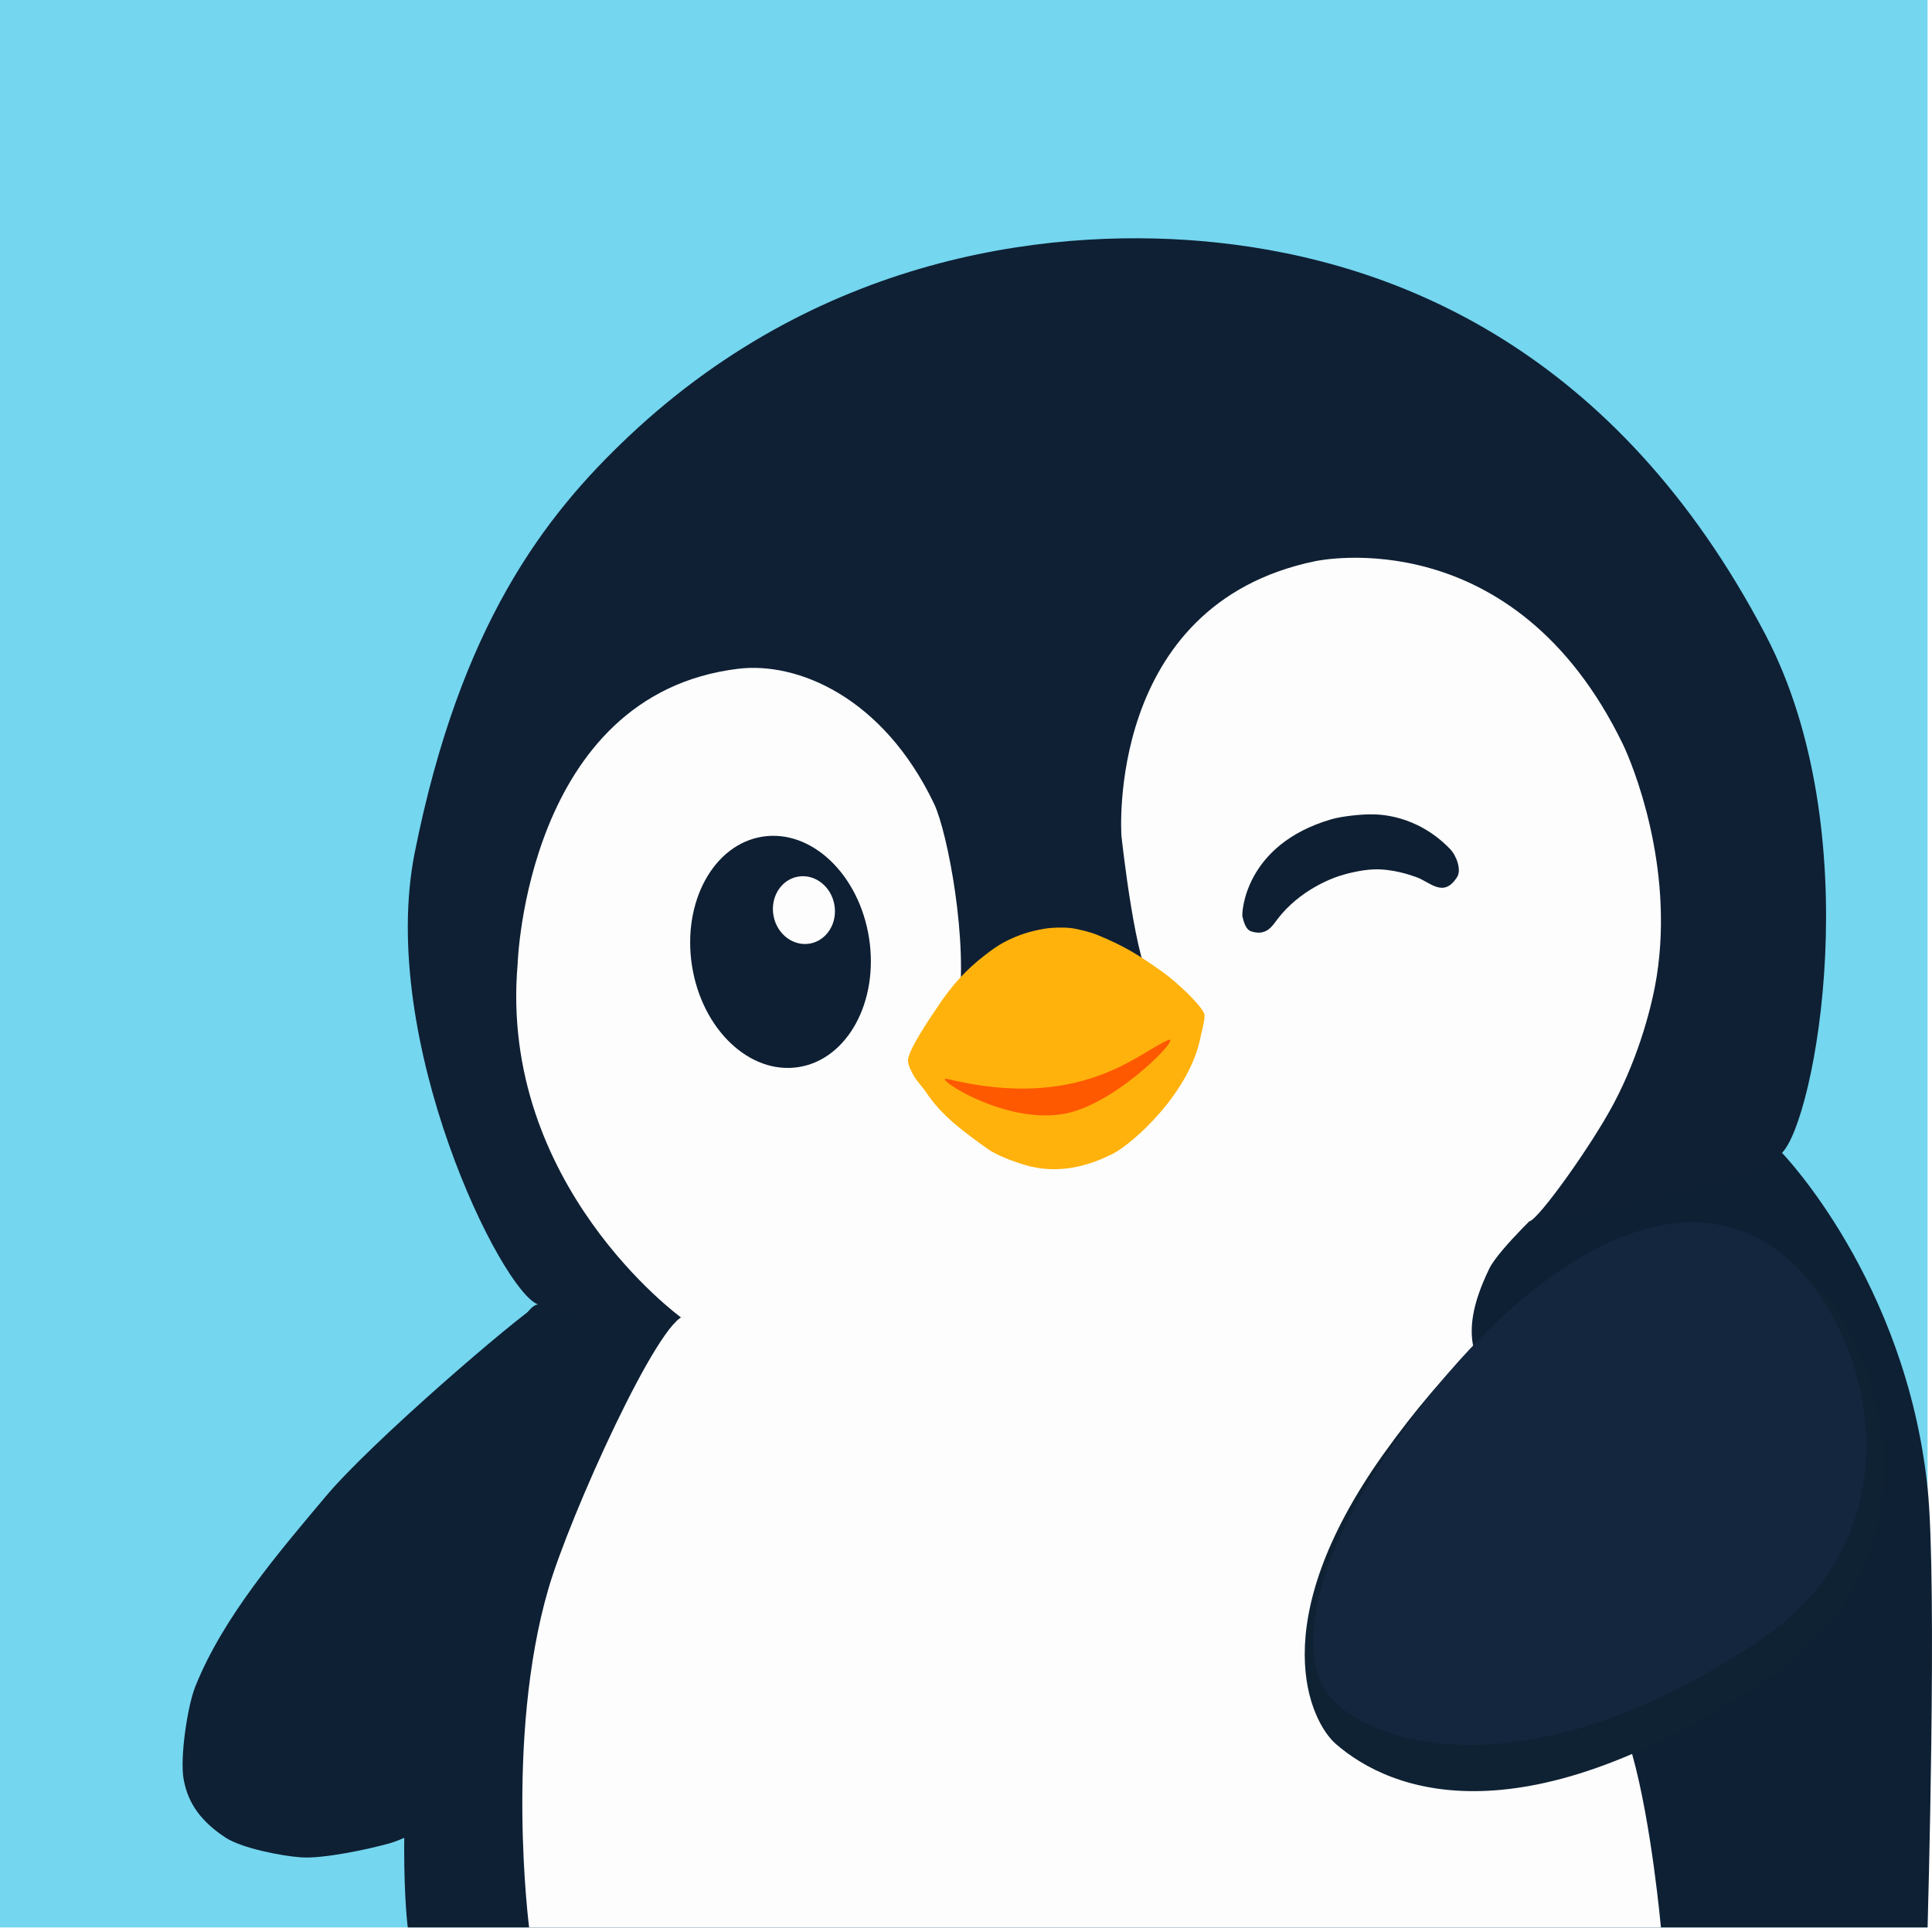
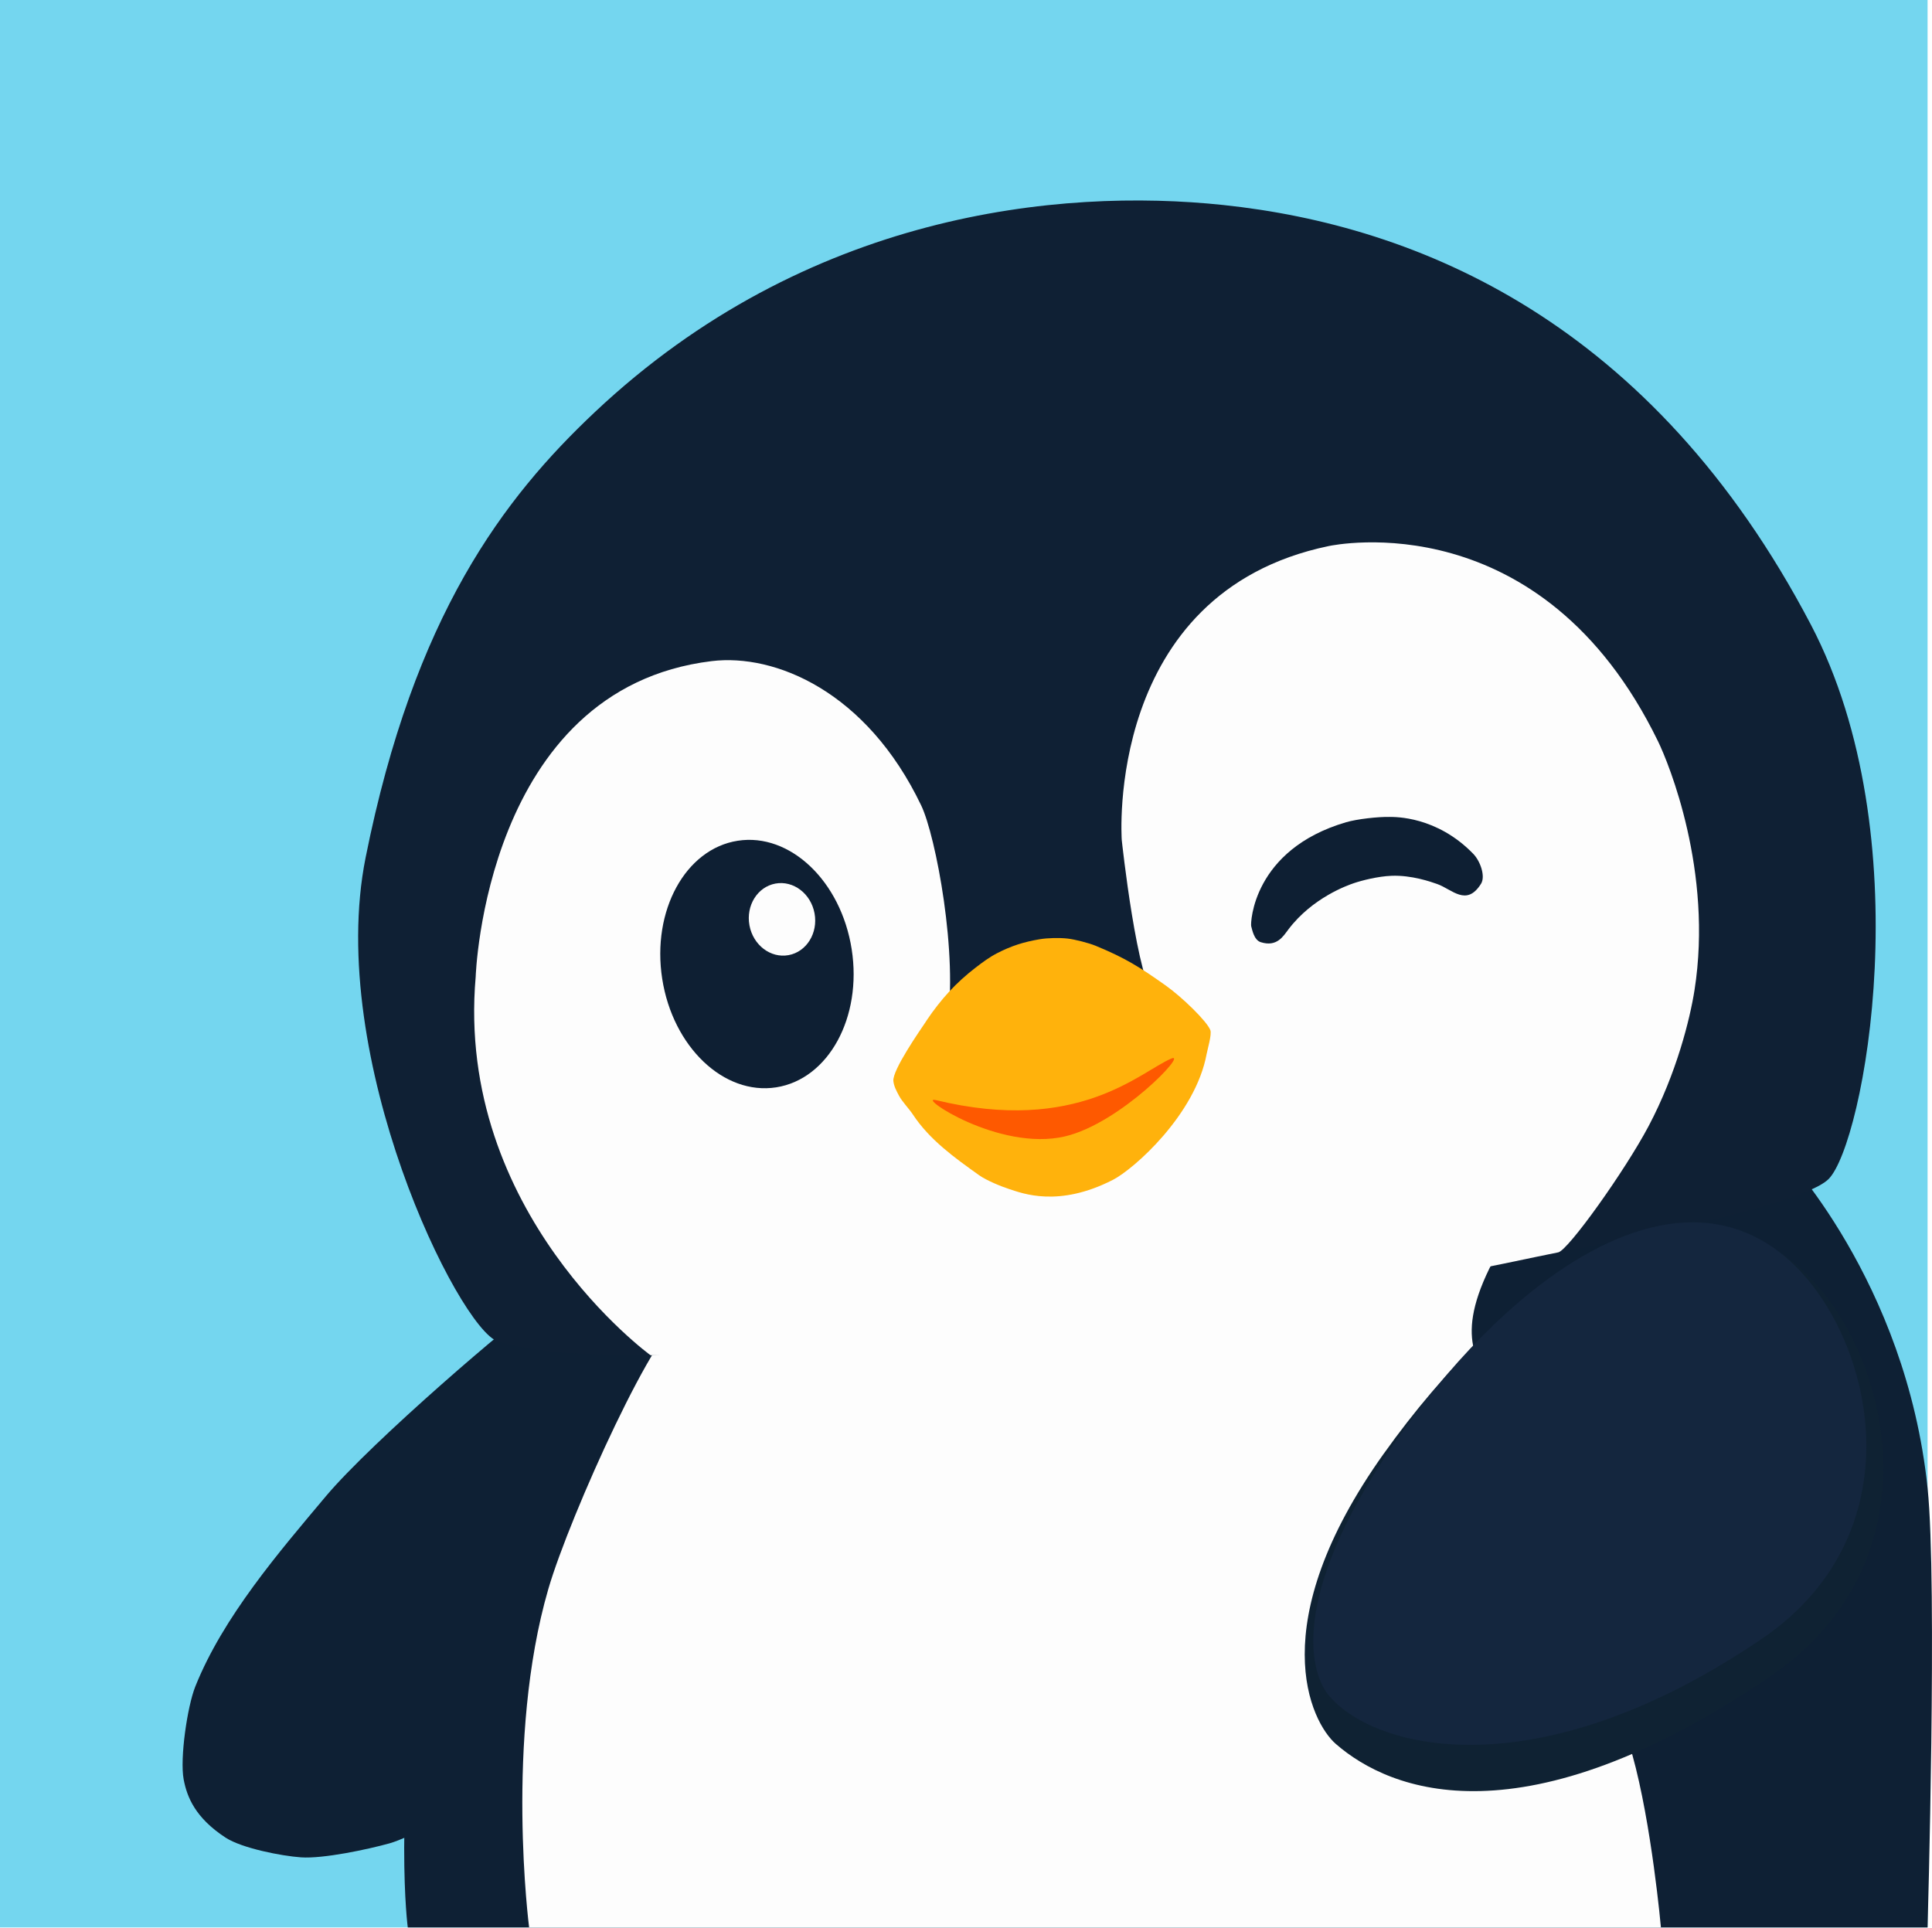
<svg xmlns="http://www.w3.org/2000/svg" version="1.1" viewBox="0 0 628.47 627.03">
  <defs>
    <style>
      .st0 {
        fill: #0f2233;
      }

      .st1 {
        fill: #ffb20c;
      }

      .st2 {
        fill: #0e1f33;
      }

      .st3 {
        fill: #0e2034;
      }

      .st4 {
        fill: #74d6ef;
      }

      .st5 {
        fill: #0f2034;
      }

      .st6 {
        fill: #fe5900;
      }

      .st7 {
        fill: #14263e;
      }

      .st8 {
        fill: #fdfdfd;
      }
    </style>
  </defs>
  <g id="background">
    <rect class="st4" width="627.03" height="627.03" />
  </g>
  <g id="right_hand">
    <path class="st3" d="M175.11,424.4c-7.18,4.31-54.12,44.49-69.21,62.48s-33.3,39.1-42.37,61.78c-2.59,6.48-5.07,23.38-3.78,30.24,1.08,5.72,3.78,12.47,13.61,18.9,5.31,3.47,18.23,5.99,24.57,6.43,7.25.5,21.72-2.6,28.72-4.54,3.42-.94,9.95-3.99,12.85-6.05,14.34-10.17,37.02-37.67,48-51.4,8.39-10.5,22.7-33.37,29.48-44.98,4.15-7.11,11.59-22.4,12.09-30.61.47-7.58-5.87-22.71-10.96-28.35-7.57-8.38-33.31-19.7-43-13.89Z" />
  </g>
  <g id="stomach">
    <g>
      <path class="st3" d="M175.11,424.4c-7.19-.81-32.15,59.91-37.57,98.8-9.64,69.17-4.89,103.83-4.89,103.83h494.38s3.23-111.94,0-142.95c-7.03-67.46-47.36-109.04-47.36-109.04,0,0-266.51,64.82-404.57,49.36Z" />
      <path class="st8" d="M222.96,428.07c-8.31.09-37.66,65.02-44.6,88.89-14.17,48.76-6.24,110.07-6.24,110.07h368.17s-3-33.61-9.31-56.21c-6.8-24.38-28.35-86.17-44.22-117.35-4.64-9.11-14.17-16.44-2.27-40.82,3.08-6.31,18.71-20.92,18.71-20.92,0,0-176.31,35.2-280.26,36.34Z" />
    </g>
  </g>
-   <g id="head">
+   <g id="head" transform="translate(363.4 253.1) scale(1.07) translate(-363.4 -253.1)">
    <g>
      <path class="st5" d="M175.11,424.4c55.84,18.61,384.93-29.71,404.57-49.36,10.77-10.77,28.44-104.04-5.39-168.59-48.35-92.27-119.62-121.32-178.58-127.56-50.01-5.29-126.78,2.41-191.06,62.93-27.74,26.12-54.99,61.8-69.73,135.5-12.19,60.97,28.28,143.11,40.19,147.08Z" />
      <path class="st8" d="M221.52,428.58s-59.41-43.15-53.13-115.07h0s2.79-87.58,71.75-95.95c19.2-2.33,47.07,9.13,63.7,43.9,4.42,9.23,11.34,45.63,7.8,67.02-.97,5.88,68.72-4.32,63.64-8.06-5.75-4.22-10.48-48.5-10.48-48.5,0,0-5.4-75.09,62.87-89.33,1.96-.41,64.77-13.35,100.16,59.34,3.24,6.65,16.77,39.57,11.1,75.65-1.37,8.74-5.45,25.29-13.98,41.4-7.2,13.59-24.47,37.77-27.46,38.34-11.36,2.14-68.46,15.64-145.06,22.63-91.32,8.33-107.48,9.15-130.91,8.64Z" />
    </g>
  </g>
-   <g id="right_eye">
+   <g id="right_eye" transform="translate(363.4 253.1) scale(1.07) translate(-363.4 -253.1)">
    <g>
      <ellipse class="st2" cx="253.88" cy="309.68" rx="29.15" ry="37.94" transform="translate(-44.65 42.78) rotate(-8.86)" />
      <ellipse class="st8" cx="261.51" cy="296.07" rx="10.06" ry="11.06" transform="translate(-49.19 52.13) rotate(-10.41)" />
    </g>
  </g>
-   <g id="left_eye">
+   <g id="left_eye" transform="translate(363.4 253.1) scale(1.07) translate(-363.4 -253.1)">
    <path class="st2" d="M433.03,266.54c3.35-.98,9.73-1.68,13.23-1.61,1.56.03,14.27-.28,25.42,11.24,2.15,2.22,3.75,6.84,2.35,9.08-4.43,7.08-8.78,1.69-13.31.09-1.97-.7-7.79-2.74-13.88-2.51-4.17.15-9.15,1.45-11.44,2.23-1.83.62-12.57,4.35-19.94,14.08-1.55,2.04-3.48,5.44-8.41,3.87-2.08-.66-2.61-3.89-2.9-4.89-.23-.84.44-23.26,28.88-31.58Z" />
  </g>
-   <g id="mouth">
+   <g id="mouth" transform="translate(363.4 253.1) scale(1.07) translate(-363.4 -253.1)">
    <g>
      <path class="st1" d="M305.35,326.98c4.61-6.83,9.13-11.69,15.02-16.23,2.06-1.59,4.15-3.14,6.45-4.34,4.39-2.27,8.17-3.47,13.04-4.29,2.43-.41,6.08-.49,8.53-.2,2.2.26,6.43,1.34,8.48,2.19,9.04,3.73,13.33,6.43,21.26,12.05,5.01,3.55,12.61,10.93,13.61,13.61.48,1.3-.88,5.86-1.13,7.23-3.4,18.43-22.12,35-28.49,38.27-16.58,8.5-27.54,4.09-31.46,2.83-2.51-.8-7.05-2.68-9.19-4.21-7.49-5.34-15.09-10.78-20.15-18.46-1.19-1.81-3.25-3.87-4.26-5.78-.75-1.41-1.52-2.82-1.69-4.42-.34-3.3,8.05-15.34,9.99-18.22Z" />
      <path class="st6" d="M308.26,351.02c43.23,10.5,62.02-8.51,71.57-12.61,5.45-2.34-15.34,19.69-32.32,23.66-20.04,4.68-45.24-12.5-39.26-11.04Z" />
    </g>
  </g>
  <g id="left_hand">
    <g>
      <path class="st0" d="M450.11,472.93c-39.55,55.54-23.76,87.26-15.59,94.39,17.86,15.59,60.94,32.6,141.17-21.83,56.42-38.28,38.91-108.52,8.67-134.04-39-32.92-94.69,5.94-134.24,61.48Z" />
      <path class="st7" d="M456.16,465.8c-36.68,51.5-30.43,77.44-24.2,85.37,13.61,17.29,66.47,32.55,140.93-17.87,52.37-35.46,36.01-100.67,7.9-124.39-36.27-30.6-87.95,5.4-124.63,56.9Z" />
    </g>
  </g>
</svg>
